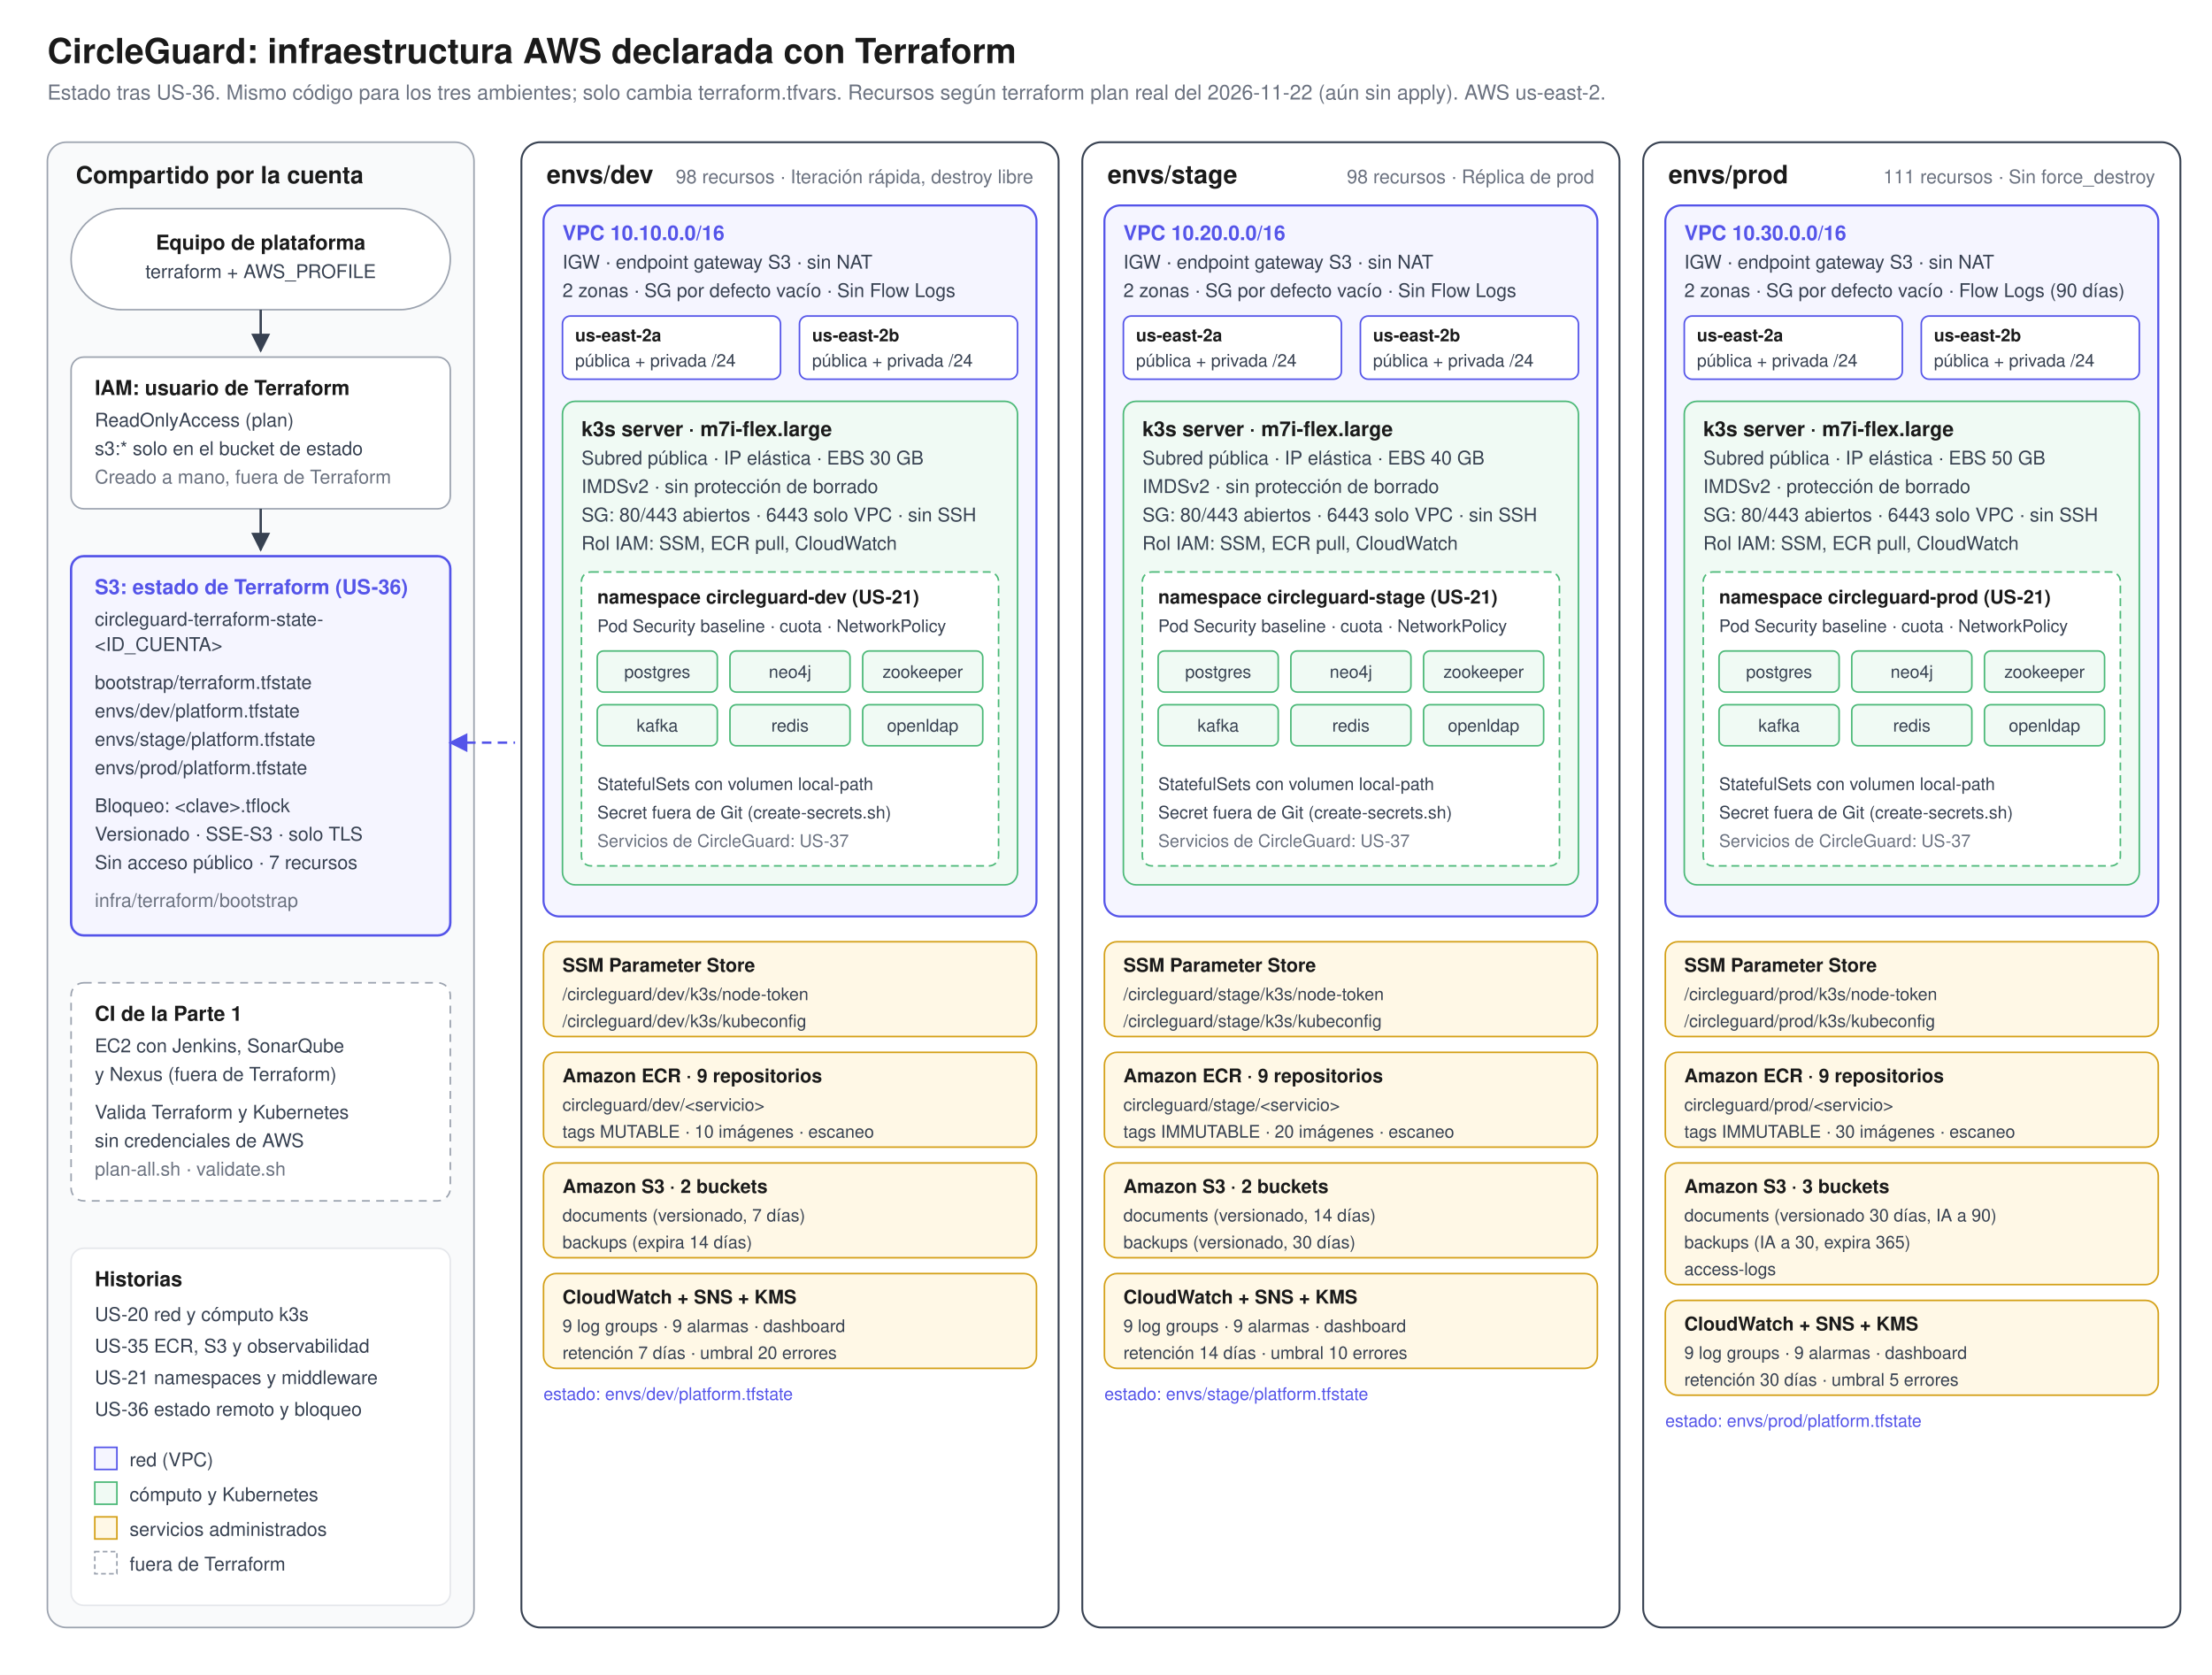
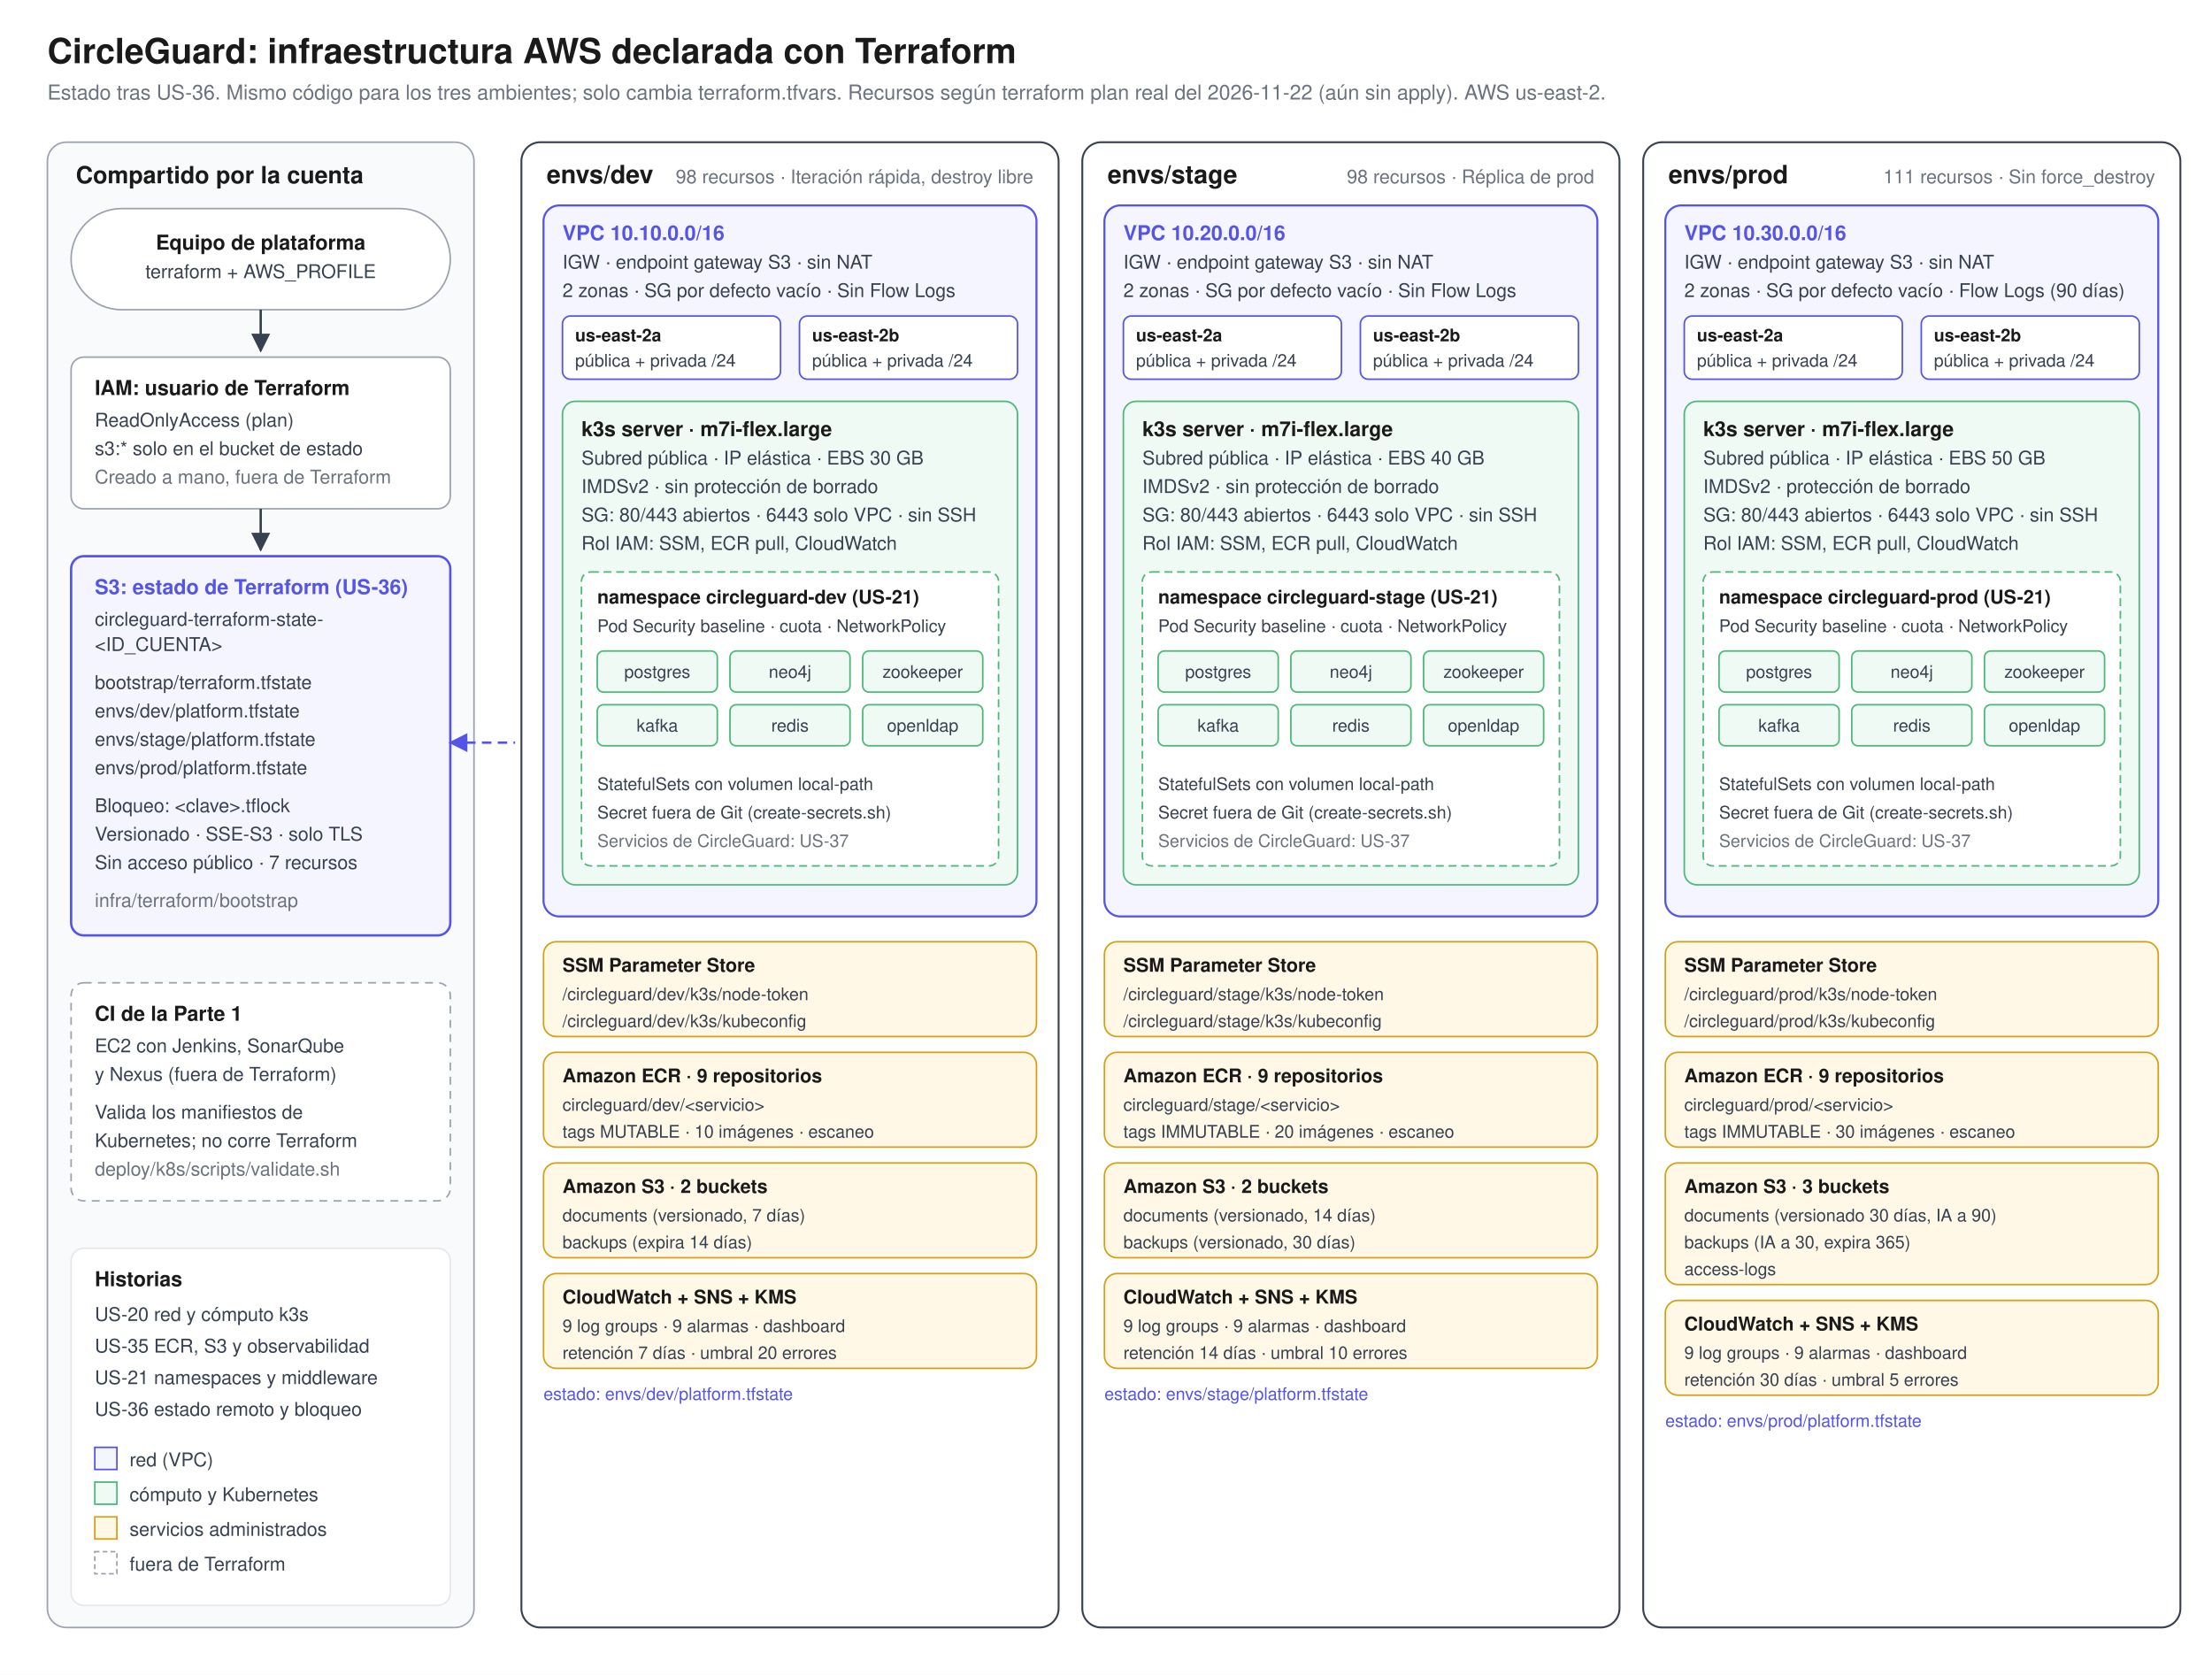
<svg xmlns="http://www.w3.org/2000/svg" viewBox="0 0 1400 1060" width="1400" height="1060" font-family="Helvetica, Arial, sans-serif">
  <defs>
    <marker id="a" viewBox="0 0 10 10" refX="9" refY="5" markerWidth="8" markerHeight="8" orient="auto-start-reverse">
      <path d="M0,0 L10,5 L0,10 z" fill="#374151" />
    </marker>
    <marker id="aB" viewBox="0 0 10 10" refX="9" refY="5" markerWidth="8" markerHeight="8" orient="auto-start-reverse">
      <path d="M0,0 L10,5 L0,10 z" fill="#5454E9" />
    </marker>
    <marker id="aG" viewBox="0 0 10 10" refX="9" refY="5" markerWidth="8" markerHeight="8" orient="auto-start-reverse">
      <path d="M0,0 L10,5 L0,10 z" fill="#2E8B57" />
    </marker>
  </defs>
  <rect width="1400" height="1060" fill="#FFFFFF" />
  <text x="30" y="40" font-size="22" font-weight="bold" fill="#1A1A1A">CircleGuard: infraestructura AWS declarada con Terraform</text>
  <text x="30" y="63" font-size="13" fill="#6B7280">Estado tras US-36. Mismo código para los tres ambientes; solo cambia terraform.tfvars. Recursos según terraform plan real del 2026-11-22 (aún sin apply). AWS us-east-2.</text>
  <rect x="30" y="90" width="270" height="940" rx="12" fill="#F9FAFB" stroke="#9CA3AF" />
  <text x="48" y="116" font-size="15" font-weight="bold" fill="#1A1A1A">Compartido por la cuenta</text>
  <g font-size="12" fill="#374151">
    <rect x="45" y="132" width="240" height="64" rx="32" fill="#FFFFFF" stroke="#9CA3AF" />
    <text x="165" y="158" font-size="13" font-weight="bold" text-anchor="middle" fill="#1A1A1A">Equipo de plataforma</text>
    <text x="165" y="176" text-anchor="middle">terraform + AWS_PROFILE</text>
    <rect x="45" y="226" width="240" height="96" rx="8" fill="#FFFFFF" stroke="#9CA3AF" />
    <text x="60" y="250" font-size="13" font-weight="bold" fill="#1A1A1A">IAM: usuario de Terraform</text>
    <text x="60" y="270">ReadOnlyAccess (plan)</text>
    <text x="60" y="288">s3:* solo en el bucket de estado</text>
    <text x="60" y="306" fill="#6B7280">Creado a mano, fuera de Terraform</text>
    <rect x="45" y="352" width="240" height="240" rx="8" fill="#F5F5FF" stroke="#5454E9" stroke-width="1.5" />
    <text x="60" y="376" font-size="13" font-weight="bold" fill="#5454E9">S3: estado de Terraform (US-36)</text>
    <text x="60" y="396">circleguard-terraform-state-</text>
    <text x="60" y="412">  &lt;ID_CUENTA&gt;</text>
    <text x="60" y="436">bootstrap/terraform.tfstate</text>
    <text x="60" y="454">envs/dev/platform.tfstate</text>
    <text x="60" y="472">envs/stage/platform.tfstate</text>
    <text x="60" y="490">envs/prod/platform.tfstate</text>
    <text x="60" y="514">Bloqueo: &lt;clave&gt;.tflock</text>
    <text x="60" y="532">Versionado · SSE-S3 · solo TLS</text>
    <text x="60" y="550">Sin acceso público · 7 recursos</text>
    <text x="60" y="574" fill="#6B7280">infra/terraform/bootstrap</text>
    <rect x="45" y="622" width="240" height="138" rx="8" fill="#FFFFFF" stroke="#9CA3AF" stroke-dasharray="5 4" />
    <text x="60" y="646" font-size="13" font-weight="bold" fill="#1A1A1A">CI de la Parte 1</text>
    <text x="60" y="666">EC2 con Jenkins, SonarQube</text>
    <text x="60" y="684">y Nexus (fuera de Terraform)</text>
-     <text x="60" y="708">Valida Terraform y Kubernetes</text>
-     <text x="60" y="726">sin credenciales de AWS</text>
-     <text x="60" y="744" fill="#6B7280">plan-all.sh · validate.sh</text>
+     <text x="60" y="708">Valida los manifiestos de</text>
+     <text x="60" y="726">Kubernetes; no corre Terraform</text>
+     <text x="60" y="744" fill="#6B7280">deploy/k8s/scripts/validate.sh</text>
    <rect x="45" y="790" width="240" height="226" rx="8" fill="#FFFFFF" stroke="#E5E7EB" />
    <text x="60" y="814" font-size="13" font-weight="bold" fill="#1A1A1A">Historias</text>
    <text x="60" y="836">US-20  red y cómputo k3s</text>
    <text x="60" y="856">US-35  ECR, S3 y observabilidad</text>
    <text x="60" y="876">US-21  namespaces y middleware</text>
    <text x="60" y="896">US-36  estado remoto y bloqueo</text>
    <rect x="60" y="916" width="14" height="14" fill="#F5F5FF" stroke="#5454E9" />
    <text x="82" y="928">red (VPC)</text>
    <rect x="60" y="938" width="14" height="14" fill="#F0FAF4" stroke="#4CB978" />
    <text x="82" y="950">cómputo y Kubernetes</text>
    <rect x="60" y="960" width="14" height="14" fill="#FFF8E6" stroke="#D4A017" />
    <text x="82" y="972">servicios administrados</text>
    <rect x="60" y="982" width="14" height="14" fill="#FFFFFF" stroke="#9CA3AF" stroke-dasharray="3 2" />
    <text x="82" y="994">fuera de Terraform</text>
  </g>
  <line x1="165" y1="196" x2="165" y2="222" stroke="#374151" stroke-width="1.5" marker-end="url(#a)" />
  <line x1="165" y1="322" x2="165" y2="348" stroke="#374151" stroke-width="1.5" marker-end="url(#a)" />
  <rect x="330" y="90" width="340" height="940" rx="12" fill="#FFFFFF" stroke="#374151" stroke-width="1.2" />
  <text x="346" y="116" font-size="16" font-weight="bold" fill="#1A1A1A">envs/dev</text>
  <text x="654" y="116" font-size="12" text-anchor="end" fill="#6B7280">98 recursos · Iteración rápida, destroy libre</text>
  <g font-size="12" fill="#374151">
    <rect x="344" y="130" width="312" height="450" rx="10" fill="#F5F5FF" stroke="#5454E9" stroke-width="1.3" />
    <text x="356" y="152" font-size="13" font-weight="bold" fill="#5454E9">VPC 10.10.0.0/16</text>
    <text x="356" y="170">IGW · endpoint gateway S3 · sin NAT</text>
    <text x="356" y="188">2 zonas · SG por defecto vacío · Sin Flow Logs</text>
    <rect x="356" y="200" width="138" height="40" rx="5" fill="#FFFFFF" stroke="#5454E9" />
    <text x="364" y="216" font-size="11" font-weight="bold" fill="#1A1A1A">us-east-2a</text>
    <text x="364" y="232" font-size="11">pública + privada /24</text>
    <rect x="506" y="200" width="138" height="40" rx="5" fill="#FFFFFF" stroke="#5454E9" />
    <text x="514" y="216" font-size="11" font-weight="bold" fill="#1A1A1A">us-east-2b</text>
    <text x="514" y="232" font-size="11">pública + privada /24</text>
    <rect x="356" y="254" width="288" height="306" rx="8" fill="#F0FAF4" stroke="#4CB978" />
    <text x="368" y="276" font-size="13" font-weight="bold" fill="#1A1A1A">k3s server · m7i-flex.large</text>
    <text x="368" y="294">Subred pública · IP elástica · EBS 30 GB</text>
    <text x="368" y="312">IMDSv2 · sin protección de borrado</text>
    <text x="368" y="330">SG: 80/443 abiertos · 6443 solo VPC · sin SSH</text>
    <text x="368" y="348">Rol IAM: SSM, ECR pull, CloudWatch</text>
    <rect x="368" y="362" width="264" height="186" rx="6" fill="#FFFFFF" stroke="#4CB978" stroke-dasharray="5 3" />
    <text x="378" y="382" font-size="12" font-weight="bold" fill="#1A1A1A">namespace circleguard-dev (US-21)</text>
    <text x="378" y="400" font-size="11">Pod Security baseline · cuota · NetworkPolicy</text>
    <rect x="378" y="412" width="76" height="26" rx="4" fill="#F0FAF4" stroke="#4CB978" />
    <text x="416" y="429" font-size="11" text-anchor="middle">postgres</text>
    <rect x="462" y="412" width="76" height="26" rx="4" fill="#F0FAF4" stroke="#4CB978" />
    <text x="500" y="429" font-size="11" text-anchor="middle">neo4j</text>
    <rect x="546" y="412" width="76" height="26" rx="4" fill="#F0FAF4" stroke="#4CB978" />
    <text x="584" y="429" font-size="11" text-anchor="middle">zookeeper</text>
    <rect x="378" y="446" width="76" height="26" rx="4" fill="#F0FAF4" stroke="#4CB978" />
    <text x="416" y="463" font-size="11" text-anchor="middle">kafka</text>
    <rect x="462" y="446" width="76" height="26" rx="4" fill="#F0FAF4" stroke="#4CB978" />
    <text x="500" y="463" font-size="11" text-anchor="middle">redis</text>
    <rect x="546" y="446" width="76" height="26" rx="4" fill="#F0FAF4" stroke="#4CB978" />
    <text x="584" y="463" font-size="11" text-anchor="middle">openldap</text>
    <text x="378" y="500" font-size="11">StatefulSets con volumen local-path</text>
    <text x="378" y="518" font-size="11">Secret fuera de Git (create-secrets.sh)</text>
    <text x="378" y="536" font-size="11" fill="#6B7280">Servicios de CircleGuard: US-37</text>
    <rect x="344" y="596" width="312" height="60" rx="8" fill="#FFF8E6" stroke="#D4A017" />
    <text x="356" y="615" font-size="12" font-weight="bold" fill="#1A1A1A">SSM Parameter Store</text>
    <text x="356" y="633" font-size="11">/circleguard/dev/k3s/node-token</text>
    <text x="356" y="650" font-size="11">/circleguard/dev/k3s/kubeconfig</text>
    <rect x="344" y="666" width="312" height="60" rx="8" fill="#FFF8E6" stroke="#D4A017" />
    <text x="356" y="685" font-size="12" font-weight="bold" fill="#1A1A1A">Amazon ECR · 9 repositorios</text>
    <text x="356" y="703" font-size="11">circleguard/dev/&lt;servicio&gt;</text>
    <text x="356" y="720" font-size="11">tags MUTABLE · 10 imágenes · escaneo</text>
    <rect x="344" y="736" width="312" height="60" rx="8" fill="#FFF8E6" stroke="#D4A017" />
    <text x="356" y="755" font-size="12" font-weight="bold" fill="#1A1A1A">Amazon S3 · 2 buckets</text>
    <text x="356" y="773" font-size="11">documents (versionado, 7 días)</text>
    <text x="356" y="790" font-size="11">backups (expira 14 días)</text>
    <rect x="344" y="806" width="312" height="60" rx="8" fill="#FFF8E6" stroke="#D4A017" />
    <text x="356" y="825" font-size="12" font-weight="bold" fill="#1A1A1A">CloudWatch + SNS + KMS</text>
    <text x="356" y="843" font-size="11">9 log groups · 9 alarmas · dashboard</text>
    <text x="356" y="860" font-size="11">retención 7 días · umbral 20 errores</text>
    <text x="344" y="886" font-size="11" fill="#5454E9">estado: envs/dev/platform.tfstate</text>
  </g>
  <rect x="685" y="90" width="340" height="940" rx="12" fill="#FFFFFF" stroke="#374151" stroke-width="1.2" />
  <text x="701" y="116" font-size="16" font-weight="bold" fill="#1A1A1A">envs/stage</text>
  <text x="1009" y="116" font-size="12" text-anchor="end" fill="#6B7280">98 recursos · Réplica de prod</text>
  <g font-size="12" fill="#374151">
    <rect x="699" y="130" width="312" height="450" rx="10" fill="#F5F5FF" stroke="#5454E9" stroke-width="1.3" />
    <text x="711" y="152" font-size="13" font-weight="bold" fill="#5454E9">VPC 10.20.0.0/16</text>
    <text x="711" y="170">IGW · endpoint gateway S3 · sin NAT</text>
    <text x="711" y="188">2 zonas · SG por defecto vacío · Sin Flow Logs</text>
    <rect x="711" y="200" width="138" height="40" rx="5" fill="#FFFFFF" stroke="#5454E9" />
    <text x="719" y="216" font-size="11" font-weight="bold" fill="#1A1A1A">us-east-2a</text>
    <text x="719" y="232" font-size="11">pública + privada /24</text>
    <rect x="861" y="200" width="138" height="40" rx="5" fill="#FFFFFF" stroke="#5454E9" />
    <text x="869" y="216" font-size="11" font-weight="bold" fill="#1A1A1A">us-east-2b</text>
    <text x="869" y="232" font-size="11">pública + privada /24</text>
    <rect x="711" y="254" width="288" height="306" rx="8" fill="#F0FAF4" stroke="#4CB978" />
    <text x="723" y="276" font-size="13" font-weight="bold" fill="#1A1A1A">k3s server · m7i-flex.large</text>
    <text x="723" y="294">Subred pública · IP elástica · EBS 40 GB</text>
    <text x="723" y="312">IMDSv2 · sin protección de borrado</text>
    <text x="723" y="330">SG: 80/443 abiertos · 6443 solo VPC · sin SSH</text>
    <text x="723" y="348">Rol IAM: SSM, ECR pull, CloudWatch</text>
    <rect x="723" y="362" width="264" height="186" rx="6" fill="#FFFFFF" stroke="#4CB978" stroke-dasharray="5 3" />
    <text x="733" y="382" font-size="12" font-weight="bold" fill="#1A1A1A">namespace circleguard-stage (US-21)</text>
    <text x="733" y="400" font-size="11">Pod Security baseline · cuota · NetworkPolicy</text>
    <rect x="733" y="412" width="76" height="26" rx="4" fill="#F0FAF4" stroke="#4CB978" />
    <text x="771" y="429" font-size="11" text-anchor="middle">postgres</text>
    <rect x="817" y="412" width="76" height="26" rx="4" fill="#F0FAF4" stroke="#4CB978" />
    <text x="855" y="429" font-size="11" text-anchor="middle">neo4j</text>
    <rect x="901" y="412" width="76" height="26" rx="4" fill="#F0FAF4" stroke="#4CB978" />
    <text x="939" y="429" font-size="11" text-anchor="middle">zookeeper</text>
    <rect x="733" y="446" width="76" height="26" rx="4" fill="#F0FAF4" stroke="#4CB978" />
    <text x="771" y="463" font-size="11" text-anchor="middle">kafka</text>
    <rect x="817" y="446" width="76" height="26" rx="4" fill="#F0FAF4" stroke="#4CB978" />
    <text x="855" y="463" font-size="11" text-anchor="middle">redis</text>
    <rect x="901" y="446" width="76" height="26" rx="4" fill="#F0FAF4" stroke="#4CB978" />
    <text x="939" y="463" font-size="11" text-anchor="middle">openldap</text>
    <text x="733" y="500" font-size="11">StatefulSets con volumen local-path</text>
    <text x="733" y="518" font-size="11">Secret fuera de Git (create-secrets.sh)</text>
    <text x="733" y="536" font-size="11" fill="#6B7280">Servicios de CircleGuard: US-37</text>
    <rect x="699" y="596" width="312" height="60" rx="8" fill="#FFF8E6" stroke="#D4A017" />
    <text x="711" y="615" font-size="12" font-weight="bold" fill="#1A1A1A">SSM Parameter Store</text>
    <text x="711" y="633" font-size="11">/circleguard/stage/k3s/node-token</text>
    <text x="711" y="650" font-size="11">/circleguard/stage/k3s/kubeconfig</text>
    <rect x="699" y="666" width="312" height="60" rx="8" fill="#FFF8E6" stroke="#D4A017" />
    <text x="711" y="685" font-size="12" font-weight="bold" fill="#1A1A1A">Amazon ECR · 9 repositorios</text>
    <text x="711" y="703" font-size="11">circleguard/stage/&lt;servicio&gt;</text>
    <text x="711" y="720" font-size="11">tags IMMUTABLE · 20 imágenes · escaneo</text>
    <rect x="699" y="736" width="312" height="60" rx="8" fill="#FFF8E6" stroke="#D4A017" />
    <text x="711" y="755" font-size="12" font-weight="bold" fill="#1A1A1A">Amazon S3 · 2 buckets</text>
    <text x="711" y="773" font-size="11">documents (versionado, 14 días)</text>
    <text x="711" y="790" font-size="11">backups (versionado, 30 días)</text>
    <rect x="699" y="806" width="312" height="60" rx="8" fill="#FFF8E6" stroke="#D4A017" />
    <text x="711" y="825" font-size="12" font-weight="bold" fill="#1A1A1A">CloudWatch + SNS + KMS</text>
    <text x="711" y="843" font-size="11">9 log groups · 9 alarmas · dashboard</text>
    <text x="711" y="860" font-size="11">retención 14 días · umbral 10 errores</text>
    <text x="699" y="886" font-size="11" fill="#5454E9">estado: envs/stage/platform.tfstate</text>
  </g>
  <rect x="1040" y="90" width="340" height="940" rx="12" fill="#FFFFFF" stroke="#374151" stroke-width="1.2" />
  <text x="1056" y="116" font-size="16" font-weight="bold" fill="#1A1A1A">envs/prod</text>
  <text x="1364" y="116" font-size="12" text-anchor="end" fill="#6B7280">111 recursos · Sin force_destroy</text>
  <g font-size="12" fill="#374151">
    <rect x="1054" y="130" width="312" height="450" rx="10" fill="#F5F5FF" stroke="#5454E9" stroke-width="1.3" />
    <text x="1066" y="152" font-size="13" font-weight="bold" fill="#5454E9">VPC 10.30.0.0/16</text>
    <text x="1066" y="170">IGW · endpoint gateway S3 · sin NAT</text>
    <text x="1066" y="188">2 zonas · SG por defecto vacío · Flow Logs (90 días)</text>
    <rect x="1066" y="200" width="138" height="40" rx="5" fill="#FFFFFF" stroke="#5454E9" />
    <text x="1074" y="216" font-size="11" font-weight="bold" fill="#1A1A1A">us-east-2a</text>
    <text x="1074" y="232" font-size="11">pública + privada /24</text>
    <rect x="1216" y="200" width="138" height="40" rx="5" fill="#FFFFFF" stroke="#5454E9" />
    <text x="1224" y="216" font-size="11" font-weight="bold" fill="#1A1A1A">us-east-2b</text>
    <text x="1224" y="232" font-size="11">pública + privada /24</text>
    <rect x="1066" y="254" width="288" height="306" rx="8" fill="#F0FAF4" stroke="#4CB978" />
    <text x="1078" y="276" font-size="13" font-weight="bold" fill="#1A1A1A">k3s server · m7i-flex.large</text>
    <text x="1078" y="294">Subred pública · IP elástica · EBS 50 GB</text>
    <text x="1078" y="312">IMDSv2 · protección de borrado</text>
    <text x="1078" y="330">SG: 80/443 abiertos · 6443 solo VPC · sin SSH</text>
    <text x="1078" y="348">Rol IAM: SSM, ECR pull, CloudWatch</text>
    <rect x="1078" y="362" width="264" height="186" rx="6" fill="#FFFFFF" stroke="#4CB978" stroke-dasharray="5 3" />
    <text x="1088" y="382" font-size="12" font-weight="bold" fill="#1A1A1A">namespace circleguard-prod (US-21)</text>
    <text x="1088" y="400" font-size="11">Pod Security baseline · cuota · NetworkPolicy</text>
    <rect x="1088" y="412" width="76" height="26" rx="4" fill="#F0FAF4" stroke="#4CB978" />
    <text x="1126" y="429" font-size="11" text-anchor="middle">postgres</text>
    <rect x="1172" y="412" width="76" height="26" rx="4" fill="#F0FAF4" stroke="#4CB978" />
    <text x="1210" y="429" font-size="11" text-anchor="middle">neo4j</text>
    <rect x="1256" y="412" width="76" height="26" rx="4" fill="#F0FAF4" stroke="#4CB978" />
    <text x="1294" y="429" font-size="11" text-anchor="middle">zookeeper</text>
    <rect x="1088" y="446" width="76" height="26" rx="4" fill="#F0FAF4" stroke="#4CB978" />
    <text x="1126" y="463" font-size="11" text-anchor="middle">kafka</text>
    <rect x="1172" y="446" width="76" height="26" rx="4" fill="#F0FAF4" stroke="#4CB978" />
    <text x="1210" y="463" font-size="11" text-anchor="middle">redis</text>
    <rect x="1256" y="446" width="76" height="26" rx="4" fill="#F0FAF4" stroke="#4CB978" />
    <text x="1294" y="463" font-size="11" text-anchor="middle">openldap</text>
    <text x="1088" y="500" font-size="11">StatefulSets con volumen local-path</text>
    <text x="1088" y="518" font-size="11">Secret fuera de Git (create-secrets.sh)</text>
    <text x="1088" y="536" font-size="11" fill="#6B7280">Servicios de CircleGuard: US-37</text>
    <rect x="1054" y="596" width="312" height="60" rx="8" fill="#FFF8E6" stroke="#D4A017" />
    <text x="1066" y="615" font-size="12" font-weight="bold" fill="#1A1A1A">SSM Parameter Store</text>
    <text x="1066" y="633" font-size="11">/circleguard/prod/k3s/node-token</text>
    <text x="1066" y="650" font-size="11">/circleguard/prod/k3s/kubeconfig</text>
    <rect x="1054" y="666" width="312" height="60" rx="8" fill="#FFF8E6" stroke="#D4A017" />
    <text x="1066" y="685" font-size="12" font-weight="bold" fill="#1A1A1A">Amazon ECR · 9 repositorios</text>
    <text x="1066" y="703" font-size="11">circleguard/prod/&lt;servicio&gt;</text>
    <text x="1066" y="720" font-size="11">tags IMMUTABLE · 30 imágenes · escaneo</text>
    <rect x="1054" y="736" width="312" height="77" rx="8" fill="#FFF8E6" stroke="#D4A017" />
    <text x="1066" y="755" font-size="12" font-weight="bold" fill="#1A1A1A">Amazon S3 · 3 buckets</text>
    <text x="1066" y="773" font-size="11">documents (versionado 30 días, IA a 90)</text>
    <text x="1066" y="790" font-size="11">backups (IA a 30, expira 365)</text>
    <text x="1066" y="807" font-size="11">access-logs</text>
    <rect x="1054" y="823" width="312" height="60" rx="8" fill="#FFF8E6" stroke="#D4A017" />
    <text x="1066" y="842" font-size="12" font-weight="bold" fill="#1A1A1A">CloudWatch + SNS + KMS</text>
    <text x="1066" y="860" font-size="11">9 log groups · 9 alarmas · dashboard</text>
    <text x="1066" y="877" font-size="11">retención 30 días · umbral 5 errores</text>
    <text x="1054" y="903" font-size="11" fill="#5454E9">estado: envs/prod/platform.tfstate</text>
  </g>
  <line x1="285" y1="470" x2="326" y2="470" stroke="#5454E9" stroke-width="1.5" stroke-dasharray="6 4" marker-start="url(#aB)" />
</svg>
